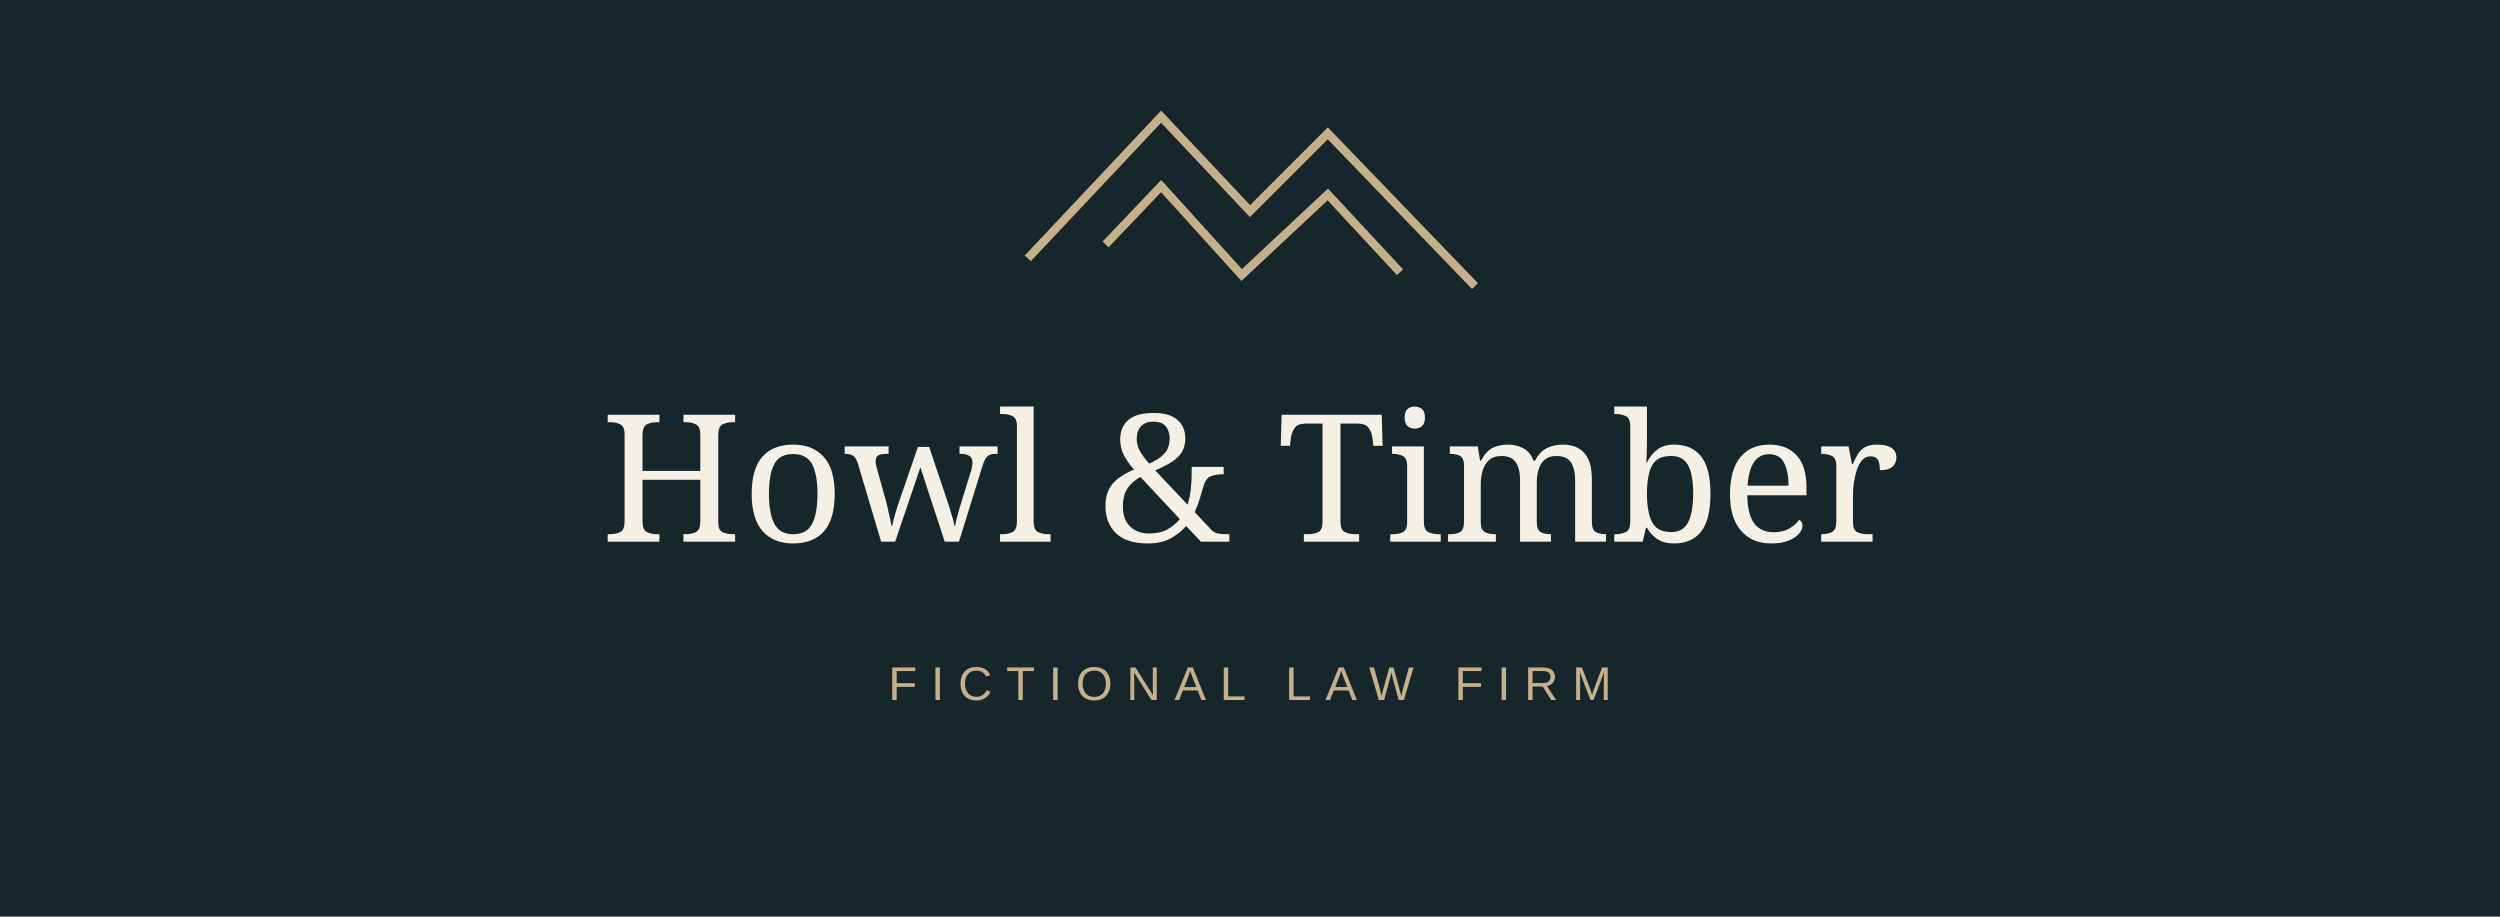
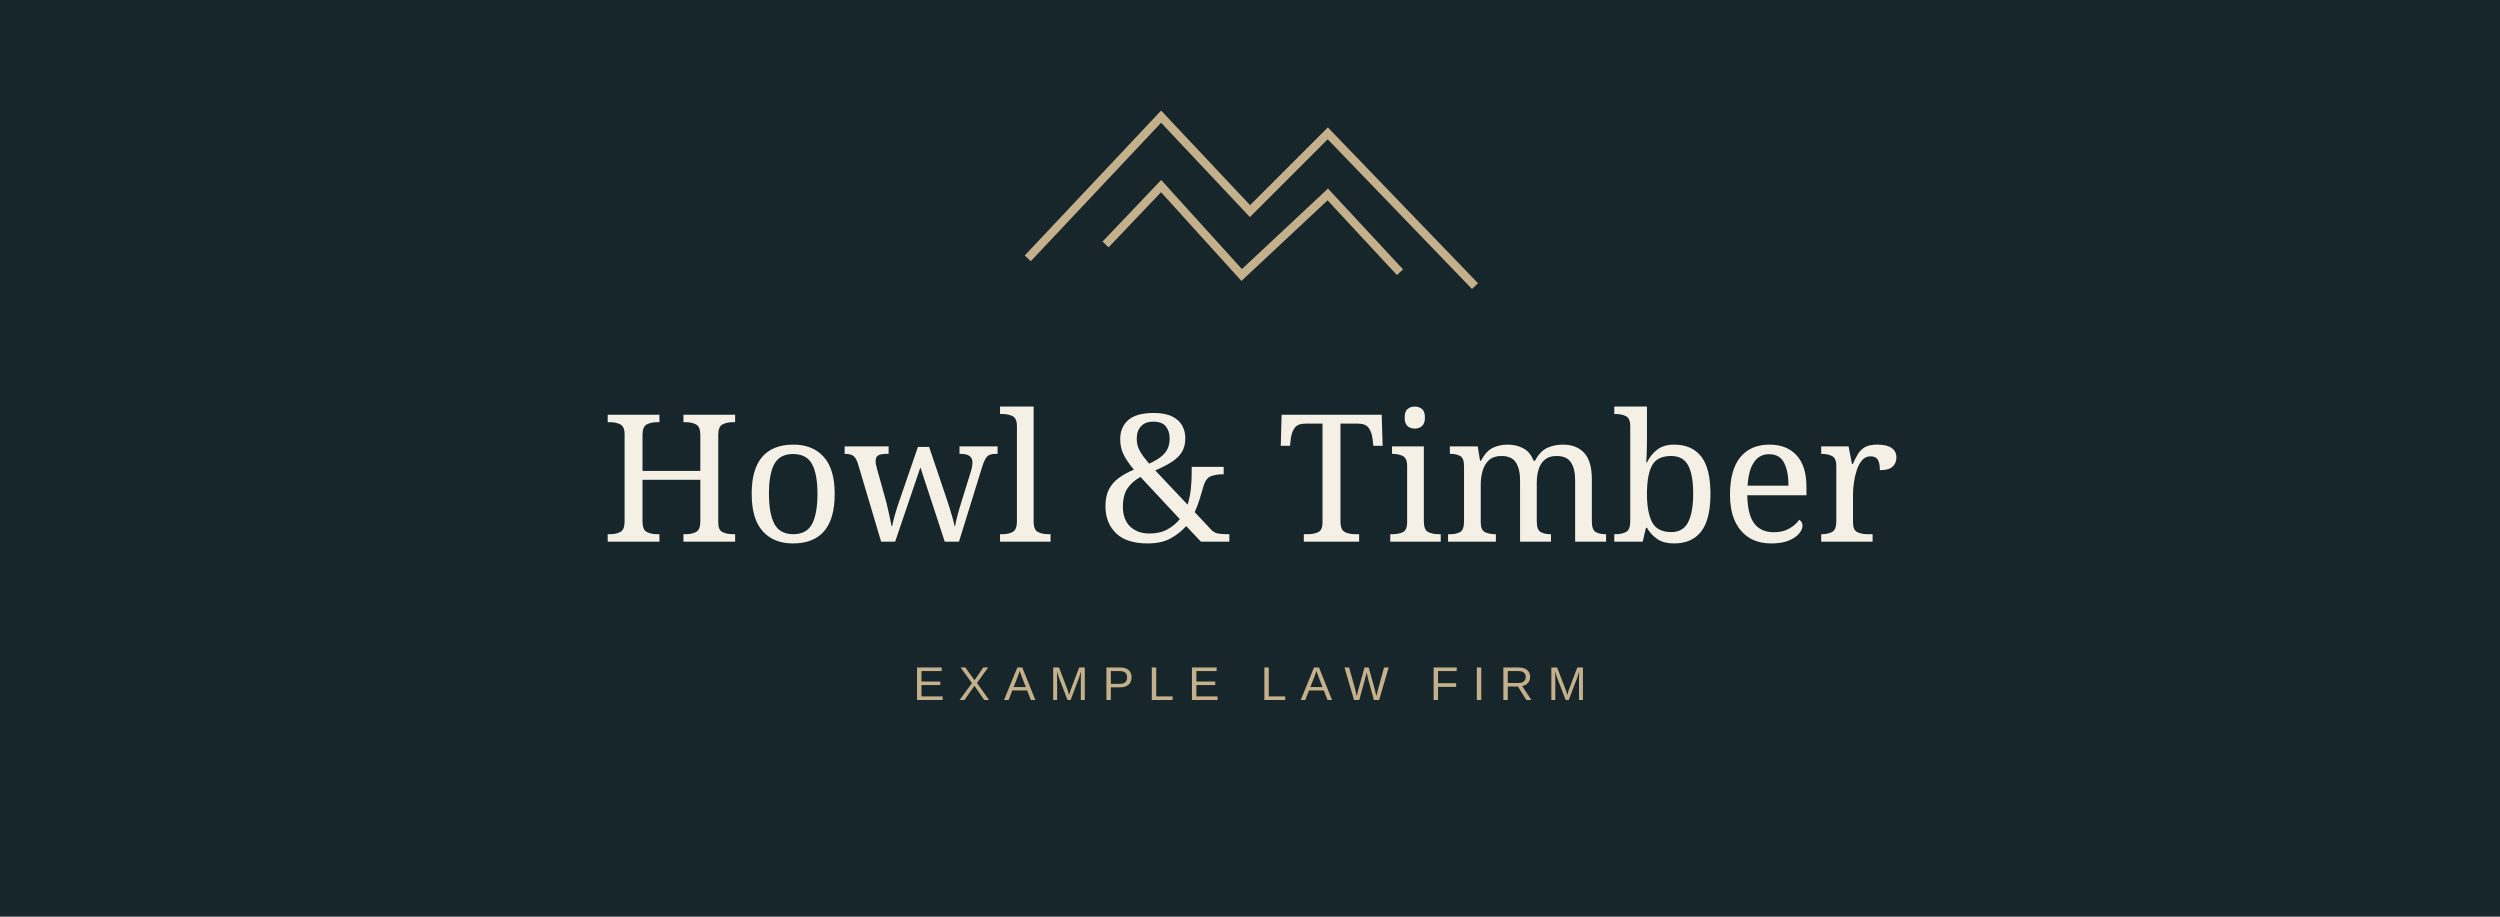
<svg xmlns="http://www.w3.org/2000/svg" width="900" height="330" viewBox="0 0 900 330">
  <rect width="900" height="330" fill="#17262b" />
  <path d="M370 93 418 42 450 76 478 48 531 103M398 88l20-21 29 32 31-29 26 28" fill="none" stroke="#c4b18b" stroke-width="3" />
  <text x="450" y="195" fill="#f4f0e6" text-anchor="middle" font-family="Georgia,serif" font-size="64">Howl &amp; Timber</text>
-   <text x="450" y="252" fill="#c4b18b" text-anchor="middle" font-family="Arial,sans-serif" font-size="17" letter-spacing="5">FICTIONAL LAW FIRM</text>
+   <text x="450" y="252" fill="#c4b18b" text-anchor="middle" font-family="Arial,sans-serif" font-size="17" letter-spacing="5">EXAMPLE LAW FIRM</text>
</svg>
